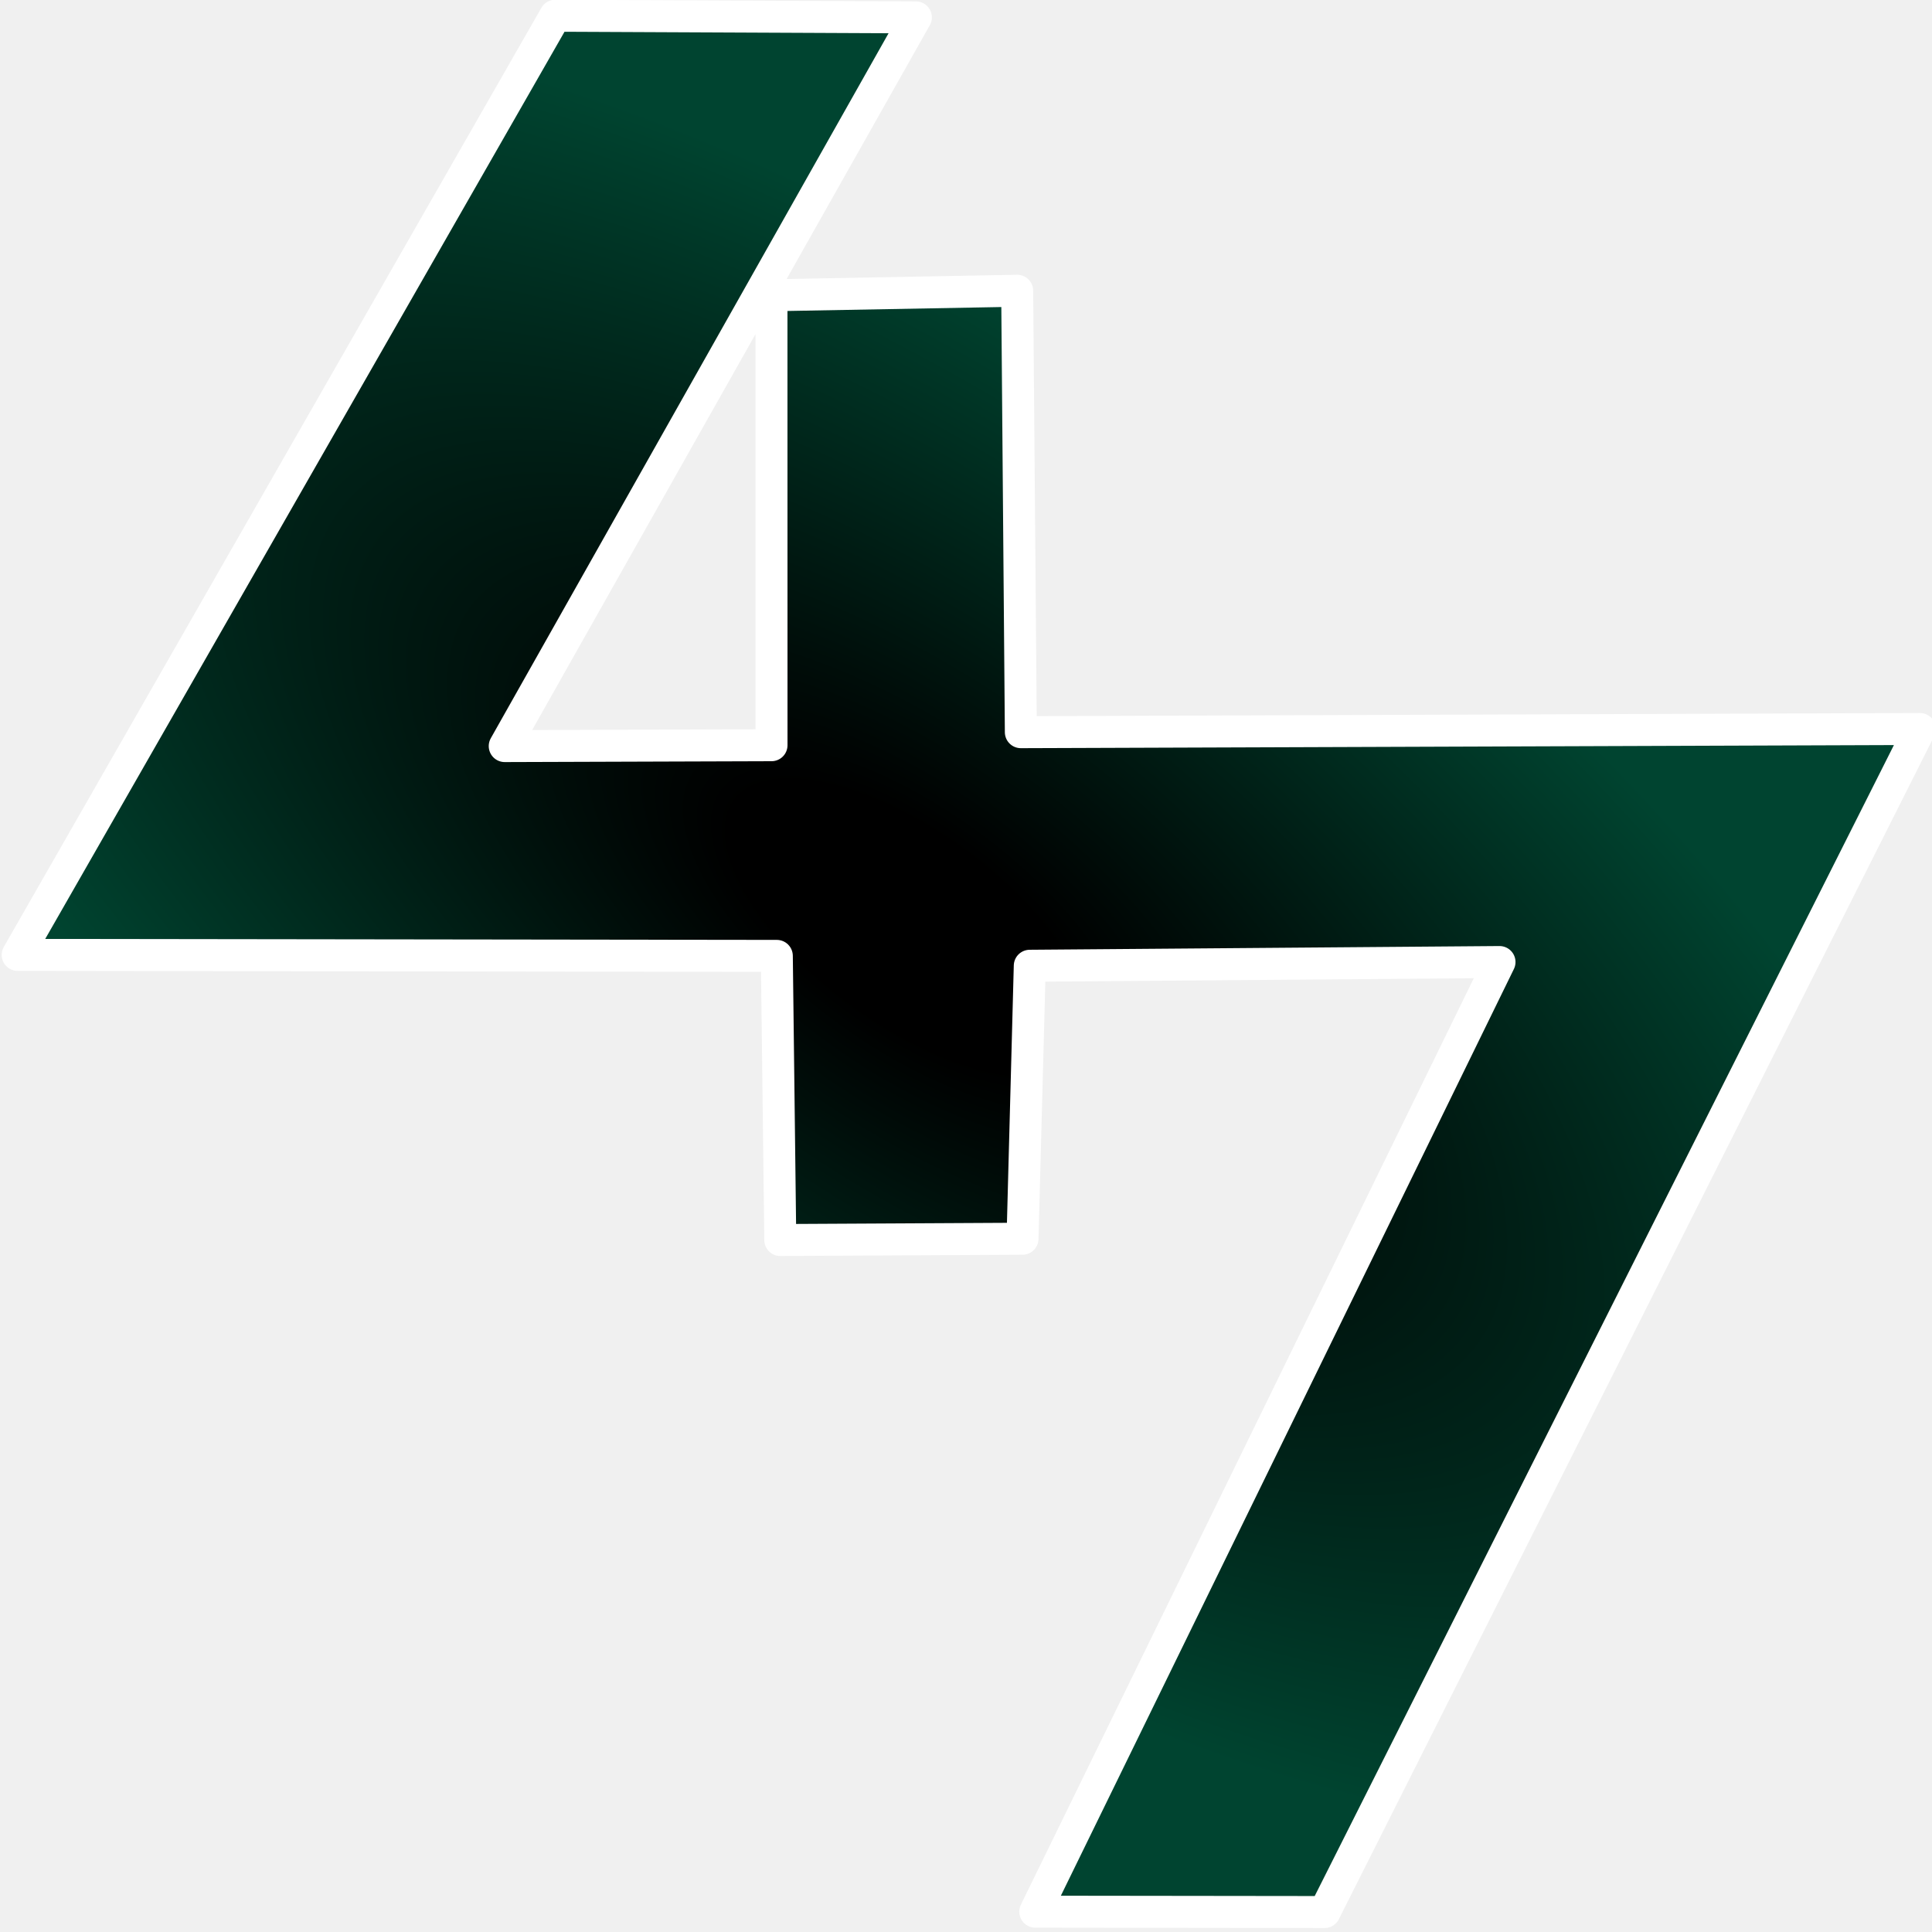
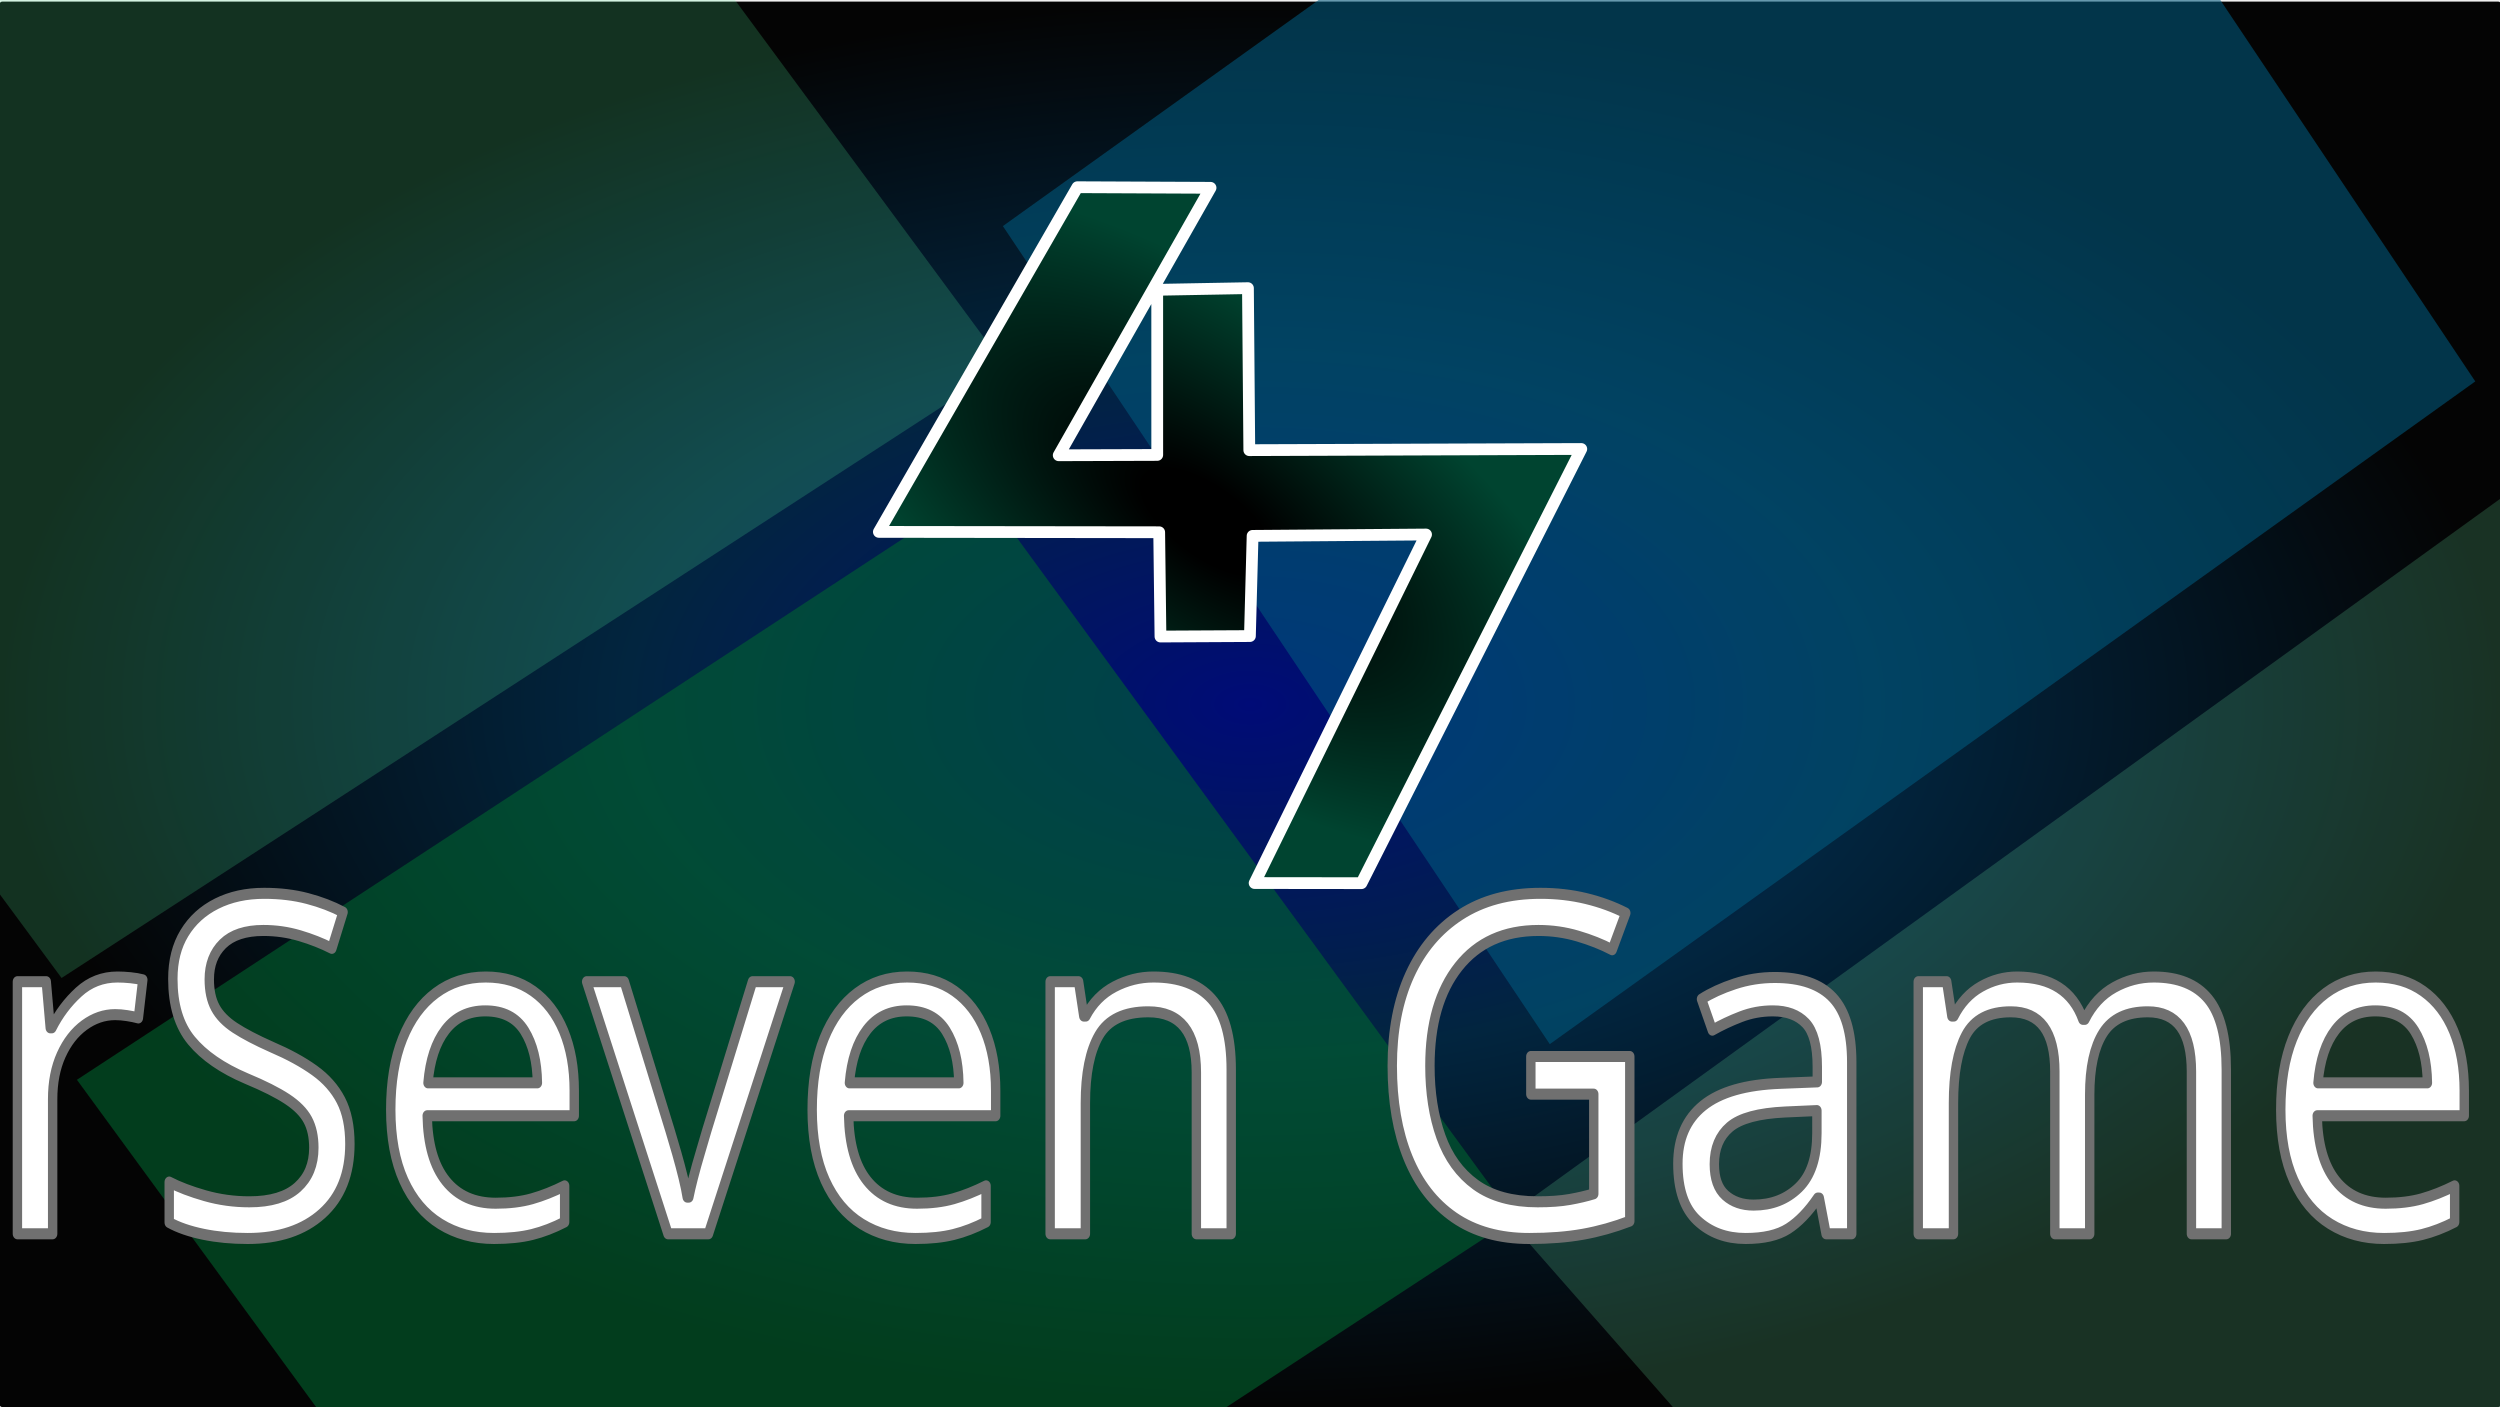
- <svg xmlns="http://www.w3.org/2000/svg" xmlns:xlink="http://www.w3.org/1999/xlink" width="512" height="512" viewBox="0 0 135.467 135.467" version="1.1" id="svg1">
+ <svg xmlns="http://www.w3.org/2000/svg" xmlns:xlink="http://www.w3.org/1999/xlink" width="4096" height="2304" viewBox="0 0 1083.733 609.6" version="1.1" id="svg1" xml:space="preserve">
  <defs id="defs1">
+     <linearGradient id="linearGradient1">
+       <stop style="stop-color:#000b77;stop-opacity:1;" offset="0" id="stop1" />
+       <stop style="stop-color:#02253f;stop-opacity:1;" offset="0.5" id="stop3" />
+       <stop style="stop-color:#040404;stop-opacity:1;" offset="1" id="stop2" />
+     </linearGradient>
+     <radialGradient xlink:href="#linearGradient1" id="radialGradient2" cx="541.979" cy="305.321" fx="541.979" fy="305.321" r="542.208" gradientTransform="matrix(1,0,0,0.5618291,0,133.783)" gradientUnits="userSpaceOnUse" />
    <linearGradient id="linearGradient21">
      <stop style="stop-color:#000000;stop-opacity:1;" offset="0.151" id="stop21" />
      <stop style="stop-color:#004430;stop-opacity:1;" offset="0.957" id="stop23" />
    </linearGradient>
-     <radialGradient xlink:href="#linearGradient21" id="radialGradient22" cx="68.96" cy="68.451" fx="68.96" fy="68.451" r="60.948" gradientTransform="matrix(-0.4300326,0.5635152,-1.274751,-0.9399834,180.5877,90.52274)" gradientUnits="userSpaceOnUse" />
+     <radialGradient xlink:href="#linearGradient21" id="radialGradient22" cx="68.96" cy="68.451" fx="68.96" fy="68.451" r="60.948" gradientTransform="matrix(-0.9817144,1.278603,-2.910107,-2.1328,790.4167,284.047)" gradientUnits="userSpaceOnUse" />
  </defs>
  <g id="layer1">
-     <path style="fill:url(#radialGradient22);fill-opacity:1;stroke:#ffffff;stroke-width:2.242;stroke-linecap:round;stroke-linejoin:round;stroke-dasharray:none;stroke-opacity:1" d="M 38.934,1.103 1.239,66.954 54.469,67.024 54.711,86.947 71.696,86.857 72.205,67.716 105.142,67.455 72.59,134.042 92.874,134.067 134.619,51.115 71.579,51.339 71.323,20.387 54.093,20.704 54.097,52.253 35.39,52.314 64.219,1.218 Z" id="path21" />
+     <rect style="fill:url(#radialGradient2);stroke-width:2.117;stroke-linecap:round;stroke-linejoin:round" id="rect1" width="1084.417" height="609.257" x="-0.23" y="0.693" ry="1.232" />
+     <rect style="opacity:0.577;fill:#58fda2;fill-opacity:0.321;stroke:none;stroke-width:3.627;stroke-linecap:round;stroke-linejoin:round;stroke-opacity:1" id="rect31" width="487.454" height="407.032" x="-230.601" y="-36.214" ry="0" transform="matrix(0.8388377,-0.5443815,0.5936133,0.8047504,0,0)" />
+     <rect style="opacity:0.577;fill:#00662e;fill-opacity:1;stroke:none;stroke-width:3.49;stroke-linecap:round;stroke-linejoin:round;stroke-opacity:1" id="rect33" width="468.24" height="392.264" x="-249.597" y="410.357" ry="0" transform="matrix(0.83652,-0.5479363,0.5900466,0.8073692,0,0)" />
+     <rect style="opacity:0.577;fill:#00597d;fill-opacity:1;stroke:none;stroke-width:3.736;stroke-linecap:round;stroke-linejoin:round;stroke-opacity:1" id="rect35" width="493.458" height="426.572" x="307.105" y="332.955" ry="0" transform="matrix(0.8130498,-0.5821941,0.5557689,0.8313369,0,0)" />
+     <rect style="opacity:0.577;fill:#7dffb7;fill-opacity:0.317;stroke:none;stroke-width:4.978;stroke-linecap:round;stroke-linejoin:round;stroke-opacity:1" id="rect36" width="664.938" height="562.108" x="143.271" y="813.481" ry="0" transform="matrix(0.8107082,-0.5854504,0.6596865,0.7515409,0,0)" />
+     <text xml:space="preserve" style="font-size:188.156px;font-family:Robus;-inkscape-font-specification:Robus;text-align:center;text-anchor:middle;fill:#ffffff;fill-opacity:1;stroke-width:4.41;stroke-linecap:round;stroke-linejoin:round;stroke:#707070;stroke-opacity:1" x="583.083" y="493.628" id="text3" transform="scale(0.9229353,1.0835)">
+       <tspan id="tspan3" style="fill:#ffffff;fill-opacity:1;stroke-width:4.41;stroke:#707070;stroke-opacity:1" x="583.083" y="493.628">FourSeven Games</tspan>
+     </text>
+     <path style="fill:url(#radialGradient22);fill-opacity:1;stroke:#ffffff;stroke-width:5.103;stroke-linecap:round;stroke-linejoin:round;stroke-dasharray:none;stroke-opacity:1" d="m 467.037,81.156 -86.053,149.414 121.517,0.16 0.554,45.203 38.774,-0.204 1.163,-43.43 75.191,-0.593 -74.314,151.086 46.307,0.056 95.3,-188.217 -143.914,0.509 -0.584,-70.229 -39.334,0.719 0.009,71.583 -42.706,0.139 65.815,-115.936 z" id="path21" />
  </g>
</svg>
